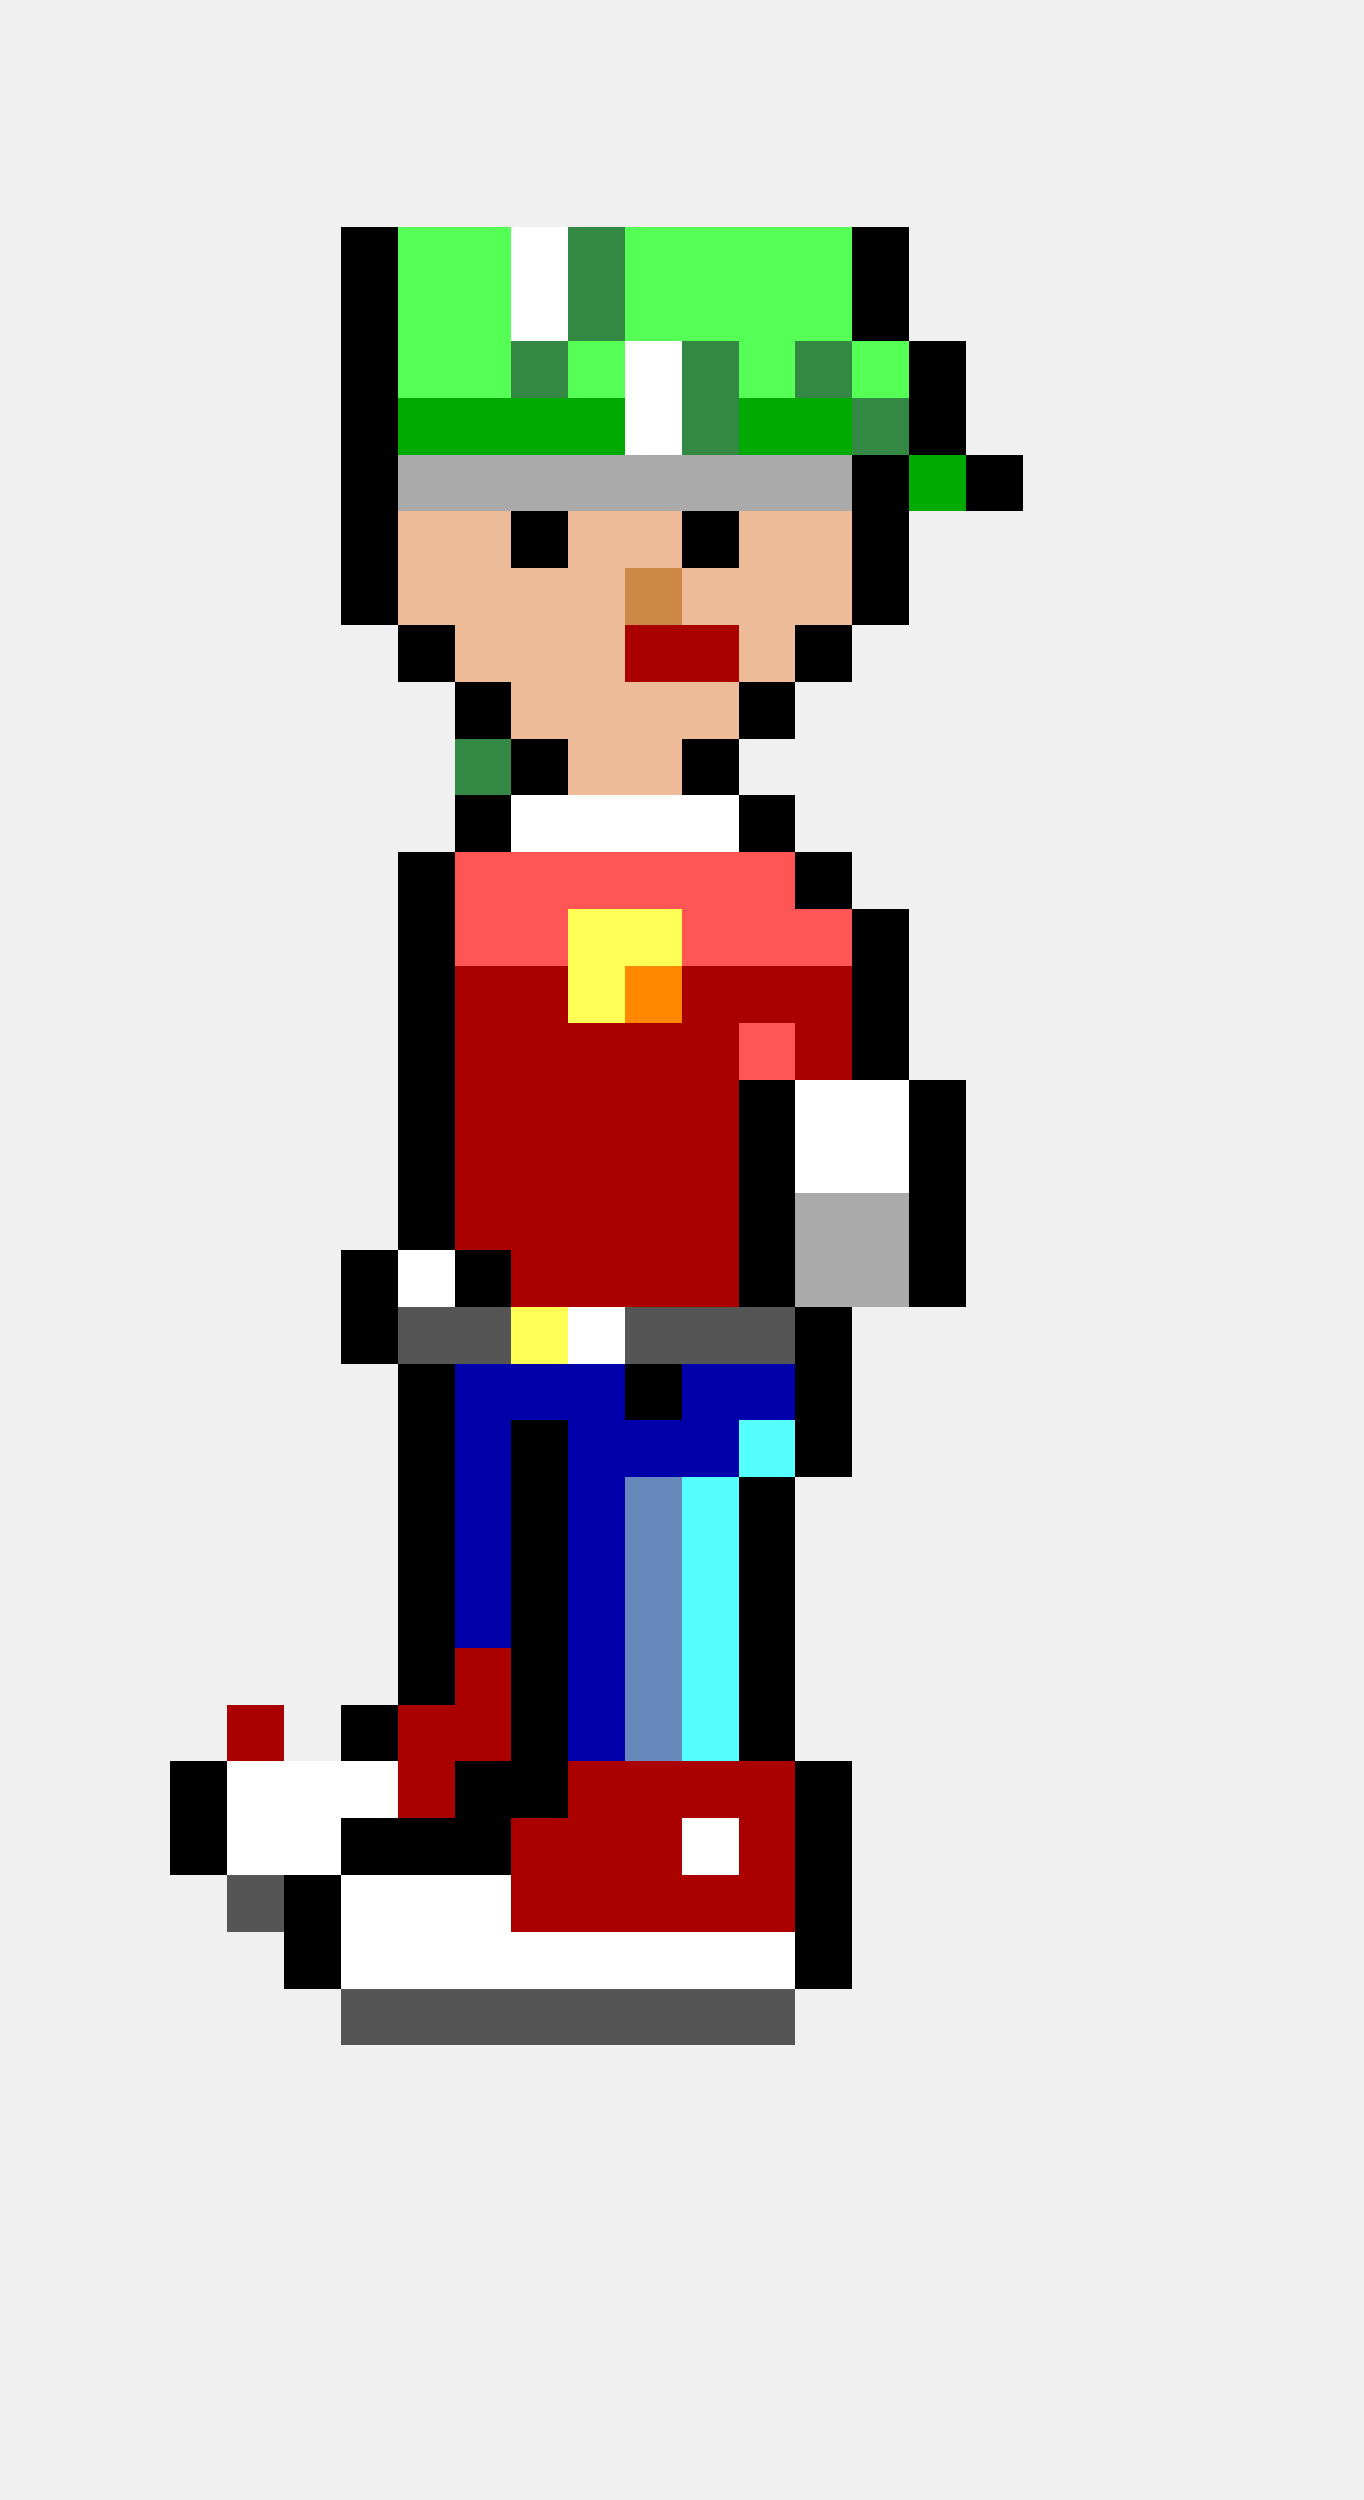
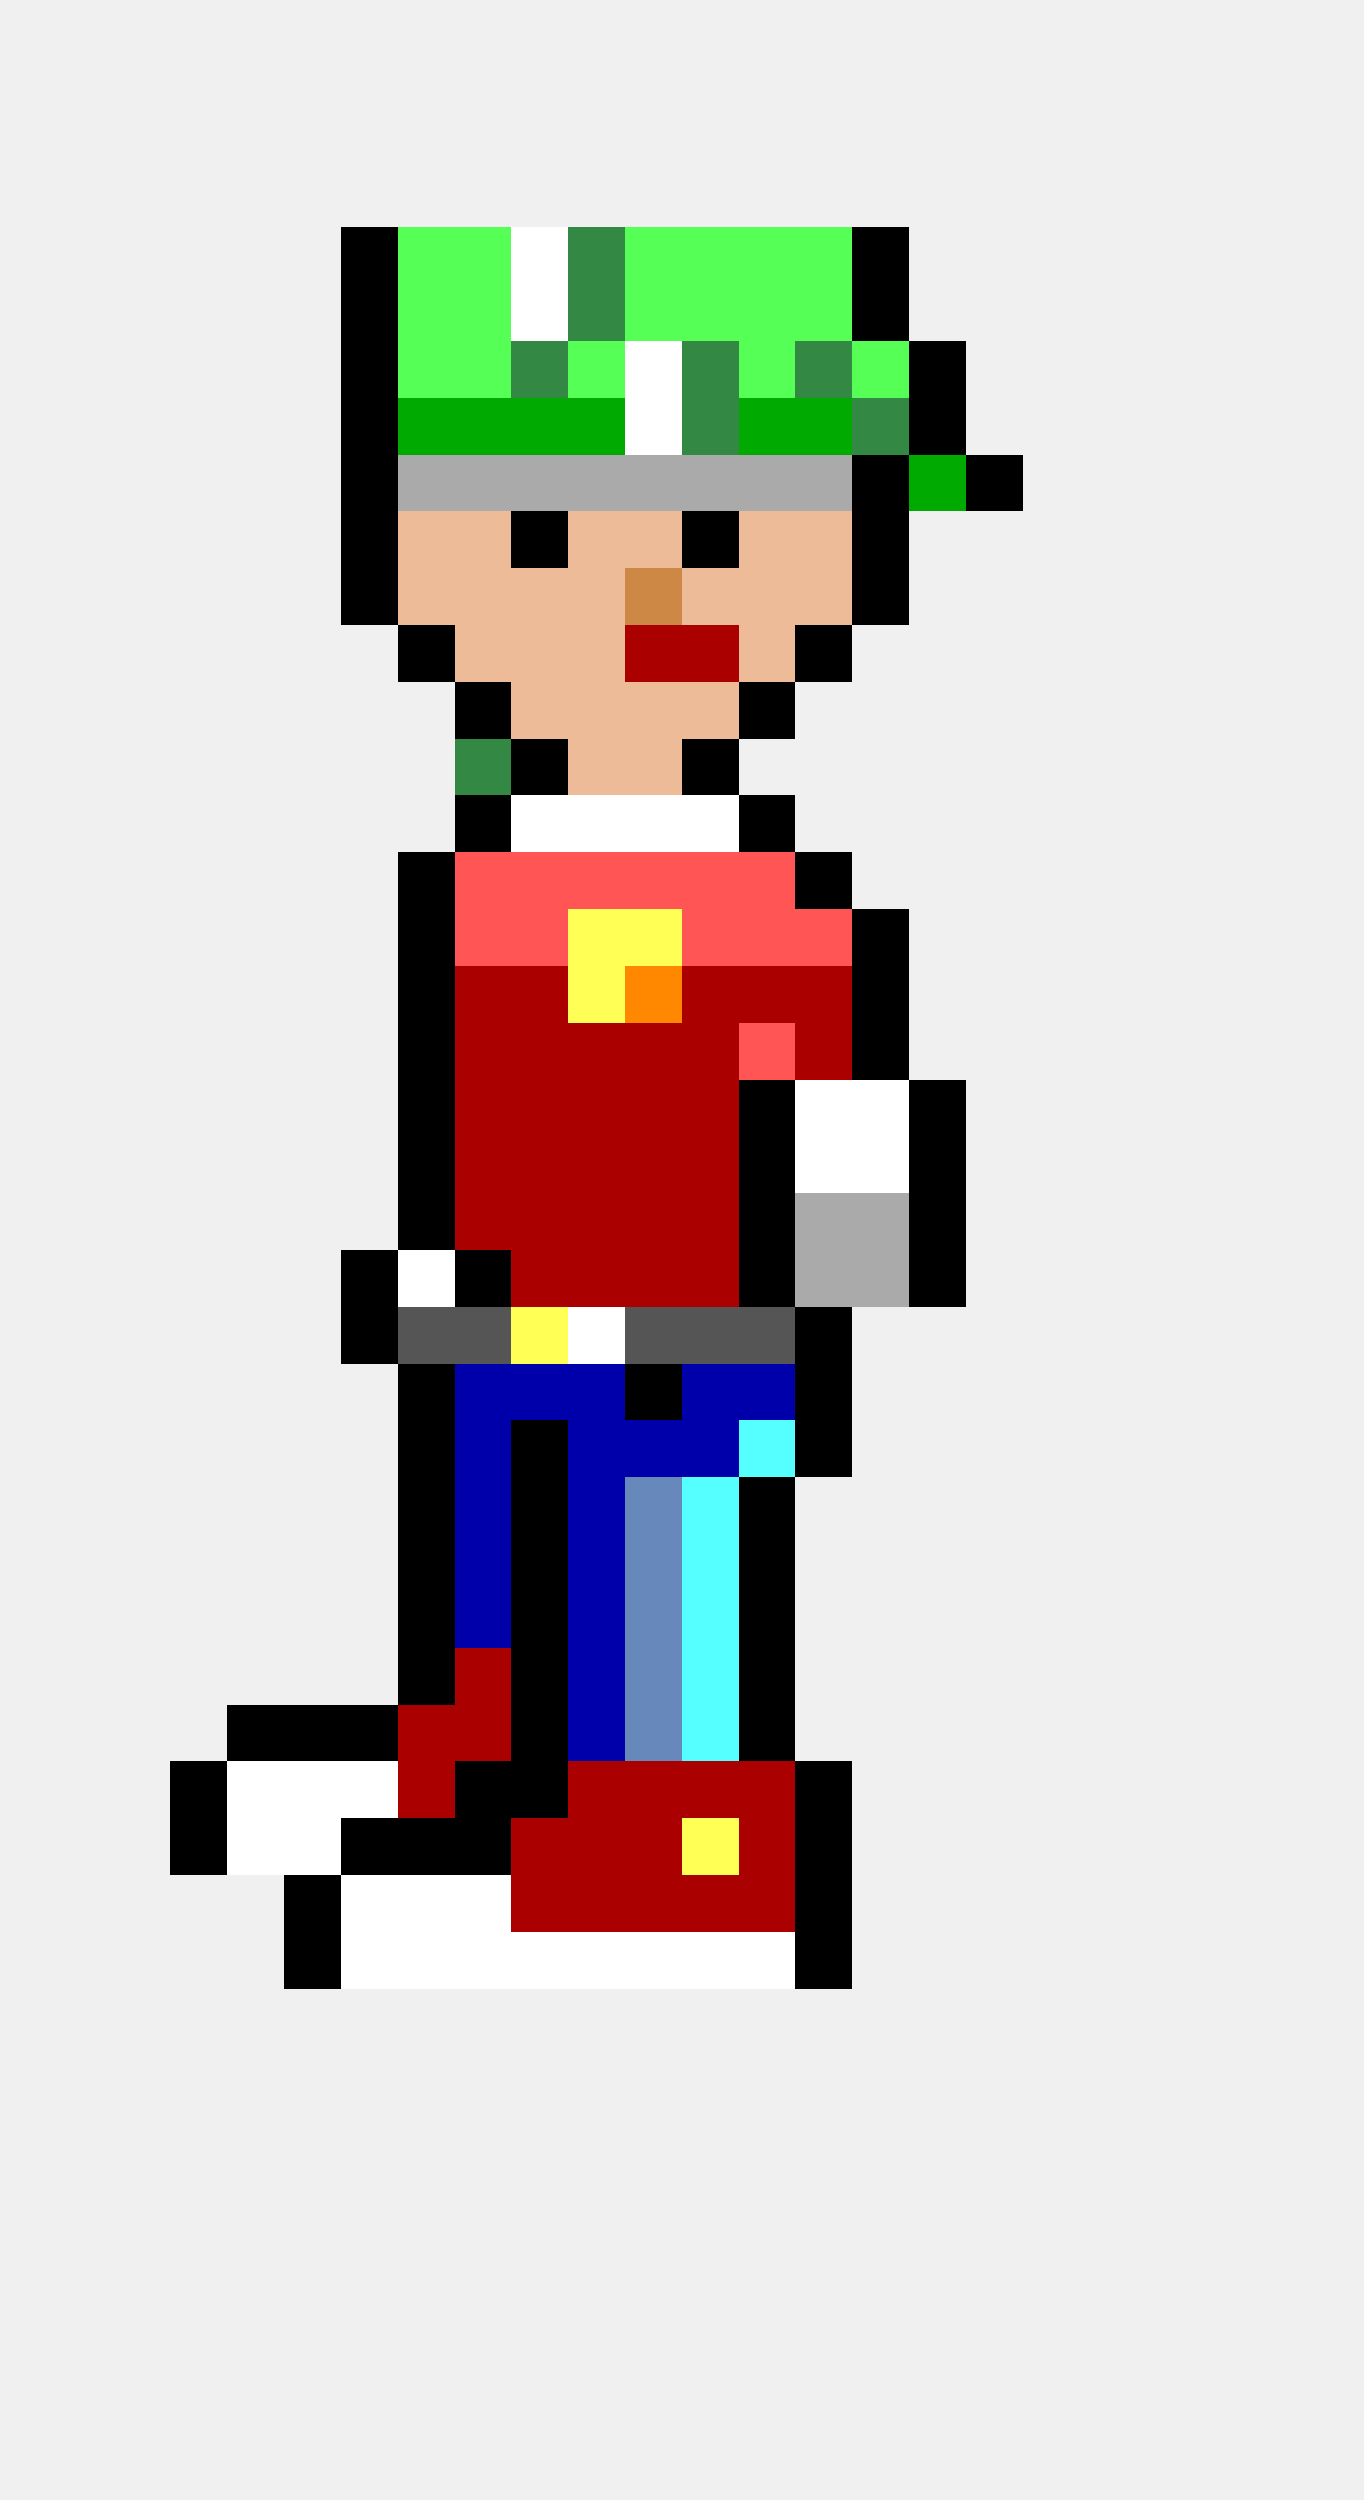
<svg xmlns="http://www.w3.org/2000/svg" width="24" height="44" viewBox="0 0 24 44" shape-rendering="crispEdges">
  <rect x="6" y="4" width="1" height="1" fill="#000000" />
  <rect x="7" y="4" width="1" height="1" fill="#55ff55" />
  <rect x="8" y="4" width="1" height="1" fill="#55ff55" />
  <rect x="9" y="4" width="1" height="1" fill="#ffffff" />
  <rect x="10" y="4" width="1" height="1" fill="#338844" />
  <rect x="11" y="4" width="1" height="1" fill="#55ff55" />
  <rect x="12" y="4" width="1" height="1" fill="#55ff55" />
  <rect x="13" y="4" width="1" height="1" fill="#55ff55" />
  <rect x="14" y="4" width="1" height="1" fill="#55ff55" />
  <rect x="15" y="4" width="1" height="1" fill="#000000" />
  <rect x="6" y="5" width="1" height="1" fill="#000000" />
  <rect x="7" y="5" width="1" height="1" fill="#55ff55" />
  <rect x="8" y="5" width="1" height="1" fill="#55ff55" />
  <rect x="9" y="5" width="1" height="1" fill="#ffffff" />
  <rect x="10" y="5" width="1" height="1" fill="#338844" />
  <rect x="11" y="5" width="1" height="1" fill="#55ff55" />
  <rect x="12" y="5" width="1" height="1" fill="#55ff55" />
  <rect x="13" y="5" width="1" height="1" fill="#55ff55" />
  <rect x="14" y="5" width="1" height="1" fill="#55ff55" />
  <rect x="15" y="5" width="1" height="1" fill="#000000" />
  <rect x="6" y="6" width="1" height="1" fill="#000000" />
  <rect x="7" y="6" width="1" height="1" fill="#55ff55" />
  <rect x="8" y="6" width="1" height="1" fill="#55ff55" />
  <rect x="9" y="6" width="1" height="1" fill="#338844" />
  <rect x="10" y="6" width="1" height="1" fill="#55ff55" />
  <rect x="11" y="6" width="1" height="1" fill="#ffffff" />
  <rect x="12" y="6" width="1" height="1" fill="#338844" />
  <rect x="13" y="6" width="1" height="1" fill="#55ff55" />
  <rect x="14" y="6" width="1" height="1" fill="#338844" />
  <rect x="15" y="6" width="1" height="1" fill="#55ff55" />
  <rect x="16" y="6" width="1" height="1" fill="#000000" />
  <rect x="6" y="7" width="1" height="1" fill="#000000" />
  <rect x="7" y="7" width="1" height="1" fill="#00aa00" />
  <rect x="8" y="7" width="1" height="1" fill="#00aa00" />
  <rect x="9" y="7" width="1" height="1" fill="#00aa00" />
  <rect x="10" y="7" width="1" height="1" fill="#00aa00" />
  <rect x="11" y="7" width="1" height="1" fill="#ffffff" />
  <rect x="12" y="7" width="1" height="1" fill="#338844" />
  <rect x="13" y="7" width="1" height="1" fill="#00aa00" />
  <rect x="14" y="7" width="1" height="1" fill="#00aa00" />
  <rect x="15" y="7" width="1" height="1" fill="#338844" />
  <rect x="16" y="7" width="1" height="1" fill="#000000" />
  <rect x="6" y="8" width="1" height="1" fill="#000000" />
  <rect x="7" y="8" width="1" height="1" fill="#aaaaaa" />
  <rect x="8" y="8" width="1" height="1" fill="#aaaaaa" />
  <rect x="9" y="8" width="1" height="1" fill="#aaaaaa" />
  <rect x="10" y="8" width="1" height="1" fill="#aaaaaa" />
  <rect x="11" y="8" width="1" height="1" fill="#aaaaaa" />
  <rect x="12" y="8" width="1" height="1" fill="#aaaaaa" />
  <rect x="13" y="8" width="1" height="1" fill="#aaaaaa" />
  <rect x="14" y="8" width="1" height="1" fill="#aaaaaa" />
  <rect x="15" y="8" width="1" height="1" fill="#000000" />
  <rect x="16" y="8" width="1" height="1" fill="#00aa00" />
  <rect x="17" y="8" width="1" height="1" fill="#000000" />
  <rect x="6" y="9" width="1" height="1" fill="#000000" />
  <rect x="7" y="9" width="1" height="1" fill="#eebb99" />
  <rect x="8" y="9" width="1" height="1" fill="#eebb99" />
  <rect x="9" y="9" width="1" height="1" fill="#000000" />
  <rect x="10" y="9" width="1" height="1" fill="#eebb99" />
  <rect x="11" y="9" width="1" height="1" fill="#eebb99" />
  <rect x="12" y="9" width="1" height="1" fill="#000000" />
  <rect x="13" y="9" width="1" height="1" fill="#eebb99" />
  <rect x="14" y="9" width="1" height="1" fill="#eebb99" />
  <rect x="15" y="9" width="1" height="1" fill="#000000" />
  <rect x="6" y="10" width="1" height="1" fill="#000000" />
  <rect x="7" y="10" width="1" height="1" fill="#eebb99" />
  <rect x="8" y="10" width="1" height="1" fill="#eebb99" />
  <rect x="9" y="10" width="1" height="1" fill="#eebb99" />
  <rect x="10" y="10" width="1" height="1" fill="#eebb99" />
  <rect x="11" y="10" width="1" height="1" fill="#cc8844" />
  <rect x="12" y="10" width="1" height="1" fill="#eebb99" />
  <rect x="13" y="10" width="1" height="1" fill="#eebb99" />
  <rect x="14" y="10" width="1" height="1" fill="#eebb99" />
  <rect x="15" y="10" width="1" height="1" fill="#000000" />
  <rect x="7" y="11" width="1" height="1" fill="#000000" />
  <rect x="8" y="11" width="1" height="1" fill="#eebb99" />
  <rect x="9" y="11" width="1" height="1" fill="#eebb99" />
  <rect x="10" y="11" width="1" height="1" fill="#eebb99" />
  <rect x="11" y="11" width="1" height="1" fill="#aa0000" />
  <rect x="12" y="11" width="1" height="1" fill="#aa0000" />
  <rect x="13" y="11" width="1" height="1" fill="#eebb99" />
  <rect x="14" y="11" width="1" height="1" fill="#000000" />
  <rect x="8" y="12" width="1" height="1" fill="#000000" />
  <rect x="9" y="12" width="1" height="1" fill="#eebb99" />
  <rect x="10" y="12" width="1" height="1" fill="#eebb99" />
  <rect x="11" y="12" width="1" height="1" fill="#eebb99" />
  <rect x="12" y="12" width="1" height="1" fill="#eebb99" />
  <rect x="13" y="12" width="1" height="1" fill="#000000" />
  <rect x="8" y="13" width="1" height="1" fill="#338844" />
  <rect x="9" y="13" width="1" height="1" fill="#000000" />
  <rect x="10" y="13" width="1" height="1" fill="#eebb99" />
  <rect x="11" y="13" width="1" height="1" fill="#eebb99" />
  <rect x="12" y="13" width="1" height="1" fill="#000000" />
  <rect x="8" y="14" width="1" height="1" fill="#000000" />
  <rect x="9" y="14" width="1" height="1" fill="#ffffff" />
  <rect x="10" y="14" width="1" height="1" fill="#ffffff" />
  <rect x="11" y="14" width="1" height="1" fill="#ffffff" />
  <rect x="12" y="14" width="1" height="1" fill="#ffffff" />
  <rect x="13" y="14" width="1" height="1" fill="#000000" />
  <rect x="7" y="15" width="1" height="1" fill="#000000" />
  <rect x="8" y="15" width="1" height="1" fill="#ff5555" />
  <rect x="9" y="15" width="1" height="1" fill="#ff5555" />
  <rect x="10" y="15" width="1" height="1" fill="#ff5555" />
  <rect x="11" y="15" width="1" height="1" fill="#ff5555" />
  <rect x="12" y="15" width="1" height="1" fill="#ff5555" />
  <rect x="13" y="15" width="1" height="1" fill="#ff5555" />
  <rect x="14" y="15" width="1" height="1" fill="#000000" />
  <rect x="7" y="16" width="1" height="1" fill="#000000" />
  <rect x="8" y="16" width="1" height="1" fill="#ff5555" />
  <rect x="9" y="16" width="1" height="1" fill="#ff5555" />
  <rect x="10" y="16" width="1" height="1" fill="#ffff55" />
  <rect x="11" y="16" width="1" height="1" fill="#ffff55" />
  <rect x="12" y="16" width="1" height="1" fill="#ff5555" />
  <rect x="13" y="16" width="1" height="1" fill="#ff5555" />
  <rect x="14" y="16" width="1" height="1" fill="#ff5555" />
  <rect x="15" y="16" width="1" height="1" fill="#000000" />
  <rect x="7" y="17" width="1" height="1" fill="#000000" />
  <rect x="8" y="17" width="1" height="1" fill="#aa0000" />
  <rect x="9" y="17" width="1" height="1" fill="#aa0000" />
  <rect x="10" y="17" width="1" height="1" fill="#ffff55" />
  <rect x="11" y="17" width="1" height="1" fill="#ff8800" />
  <rect x="12" y="17" width="1" height="1" fill="#aa0000" />
  <rect x="13" y="17" width="1" height="1" fill="#aa0000" />
  <rect x="14" y="17" width="1" height="1" fill="#aa0000" />
  <rect x="15" y="17" width="1" height="1" fill="#000000" />
  <rect x="7" y="18" width="1" height="1" fill="#000000" />
  <rect x="8" y="18" width="1" height="1" fill="#aa0000" />
  <rect x="9" y="18" width="1" height="1" fill="#aa0000" />
  <rect x="10" y="18" width="1" height="1" fill="#aa0000" />
  <rect x="11" y="18" width="1" height="1" fill="#aa0000" />
  <rect x="12" y="18" width="1" height="1" fill="#aa0000" />
  <rect x="13" y="18" width="1" height="1" fill="#ff5555" />
  <rect x="14" y="18" width="1" height="1" fill="#aa0000" />
  <rect x="15" y="18" width="1" height="1" fill="#000000" />
  <rect x="7" y="19" width="1" height="1" fill="#000000" />
  <rect x="8" y="19" width="1" height="1" fill="#aa0000" />
  <rect x="9" y="19" width="1" height="1" fill="#aa0000" />
  <rect x="10" y="19" width="1" height="1" fill="#aa0000" />
  <rect x="11" y="19" width="1" height="1" fill="#aa0000" />
  <rect x="12" y="19" width="1" height="1" fill="#aa0000" />
  <rect x="13" y="19" width="1" height="1" fill="#000000" />
  <rect x="14" y="19" width="1" height="1" fill="#ffffff" />
  <rect x="15" y="19" width="1" height="1" fill="#ffffff" />
  <rect x="16" y="19" width="1" height="1" fill="#000000" />
  <rect x="7" y="20" width="1" height="1" fill="#000000" />
  <rect x="8" y="20" width="1" height="1" fill="#aa0000" />
  <rect x="9" y="20" width="1" height="1" fill="#aa0000" />
  <rect x="10" y="20" width="1" height="1" fill="#aa0000" />
  <rect x="11" y="20" width="1" height="1" fill="#aa0000" />
  <rect x="12" y="20" width="1" height="1" fill="#aa0000" />
  <rect x="13" y="20" width="1" height="1" fill="#000000" />
  <rect x="14" y="20" width="1" height="1" fill="#ffffff" />
  <rect x="15" y="20" width="1" height="1" fill="#ffffff" />
  <rect x="16" y="20" width="1" height="1" fill="#000000" />
  <rect x="7" y="21" width="1" height="1" fill="#000000" />
  <rect x="8" y="21" width="1" height="1" fill="#aa0000" />
  <rect x="9" y="21" width="1" height="1" fill="#aa0000" />
  <rect x="10" y="21" width="1" height="1" fill="#aa0000" />
  <rect x="11" y="21" width="1" height="1" fill="#aa0000" />
  <rect x="12" y="21" width="1" height="1" fill="#aa0000" />
  <rect x="13" y="21" width="1" height="1" fill="#000000" />
  <rect x="14" y="21" width="1" height="1" fill="#aaaaaa" />
  <rect x="15" y="21" width="1" height="1" fill="#aaaaaa" />
  <rect x="16" y="21" width="1" height="1" fill="#000000" />
  <rect x="6" y="22" width="1" height="1" fill="#000000" />
  <rect x="7" y="22" width="1" height="1" fill="#ffffff" />
  <rect x="8" y="22" width="1" height="1" fill="#000000" />
  <rect x="9" y="22" width="1" height="1" fill="#aa0000" />
  <rect x="10" y="22" width="1" height="1" fill="#aa0000" />
  <rect x="11" y="22" width="1" height="1" fill="#aa0000" />
  <rect x="12" y="22" width="1" height="1" fill="#aa0000" />
  <rect x="13" y="22" width="1" height="1" fill="#000000" />
  <rect x="14" y="22" width="1" height="1" fill="#aaaaaa" />
  <rect x="15" y="22" width="1" height="1" fill="#aaaaaa" />
  <rect x="16" y="22" width="1" height="1" fill="#000000" />
  <rect x="6" y="23" width="1" height="1" fill="#000000" />
  <rect x="7" y="23" width="1" height="1" fill="#555555" />
  <rect x="8" y="23" width="1" height="1" fill="#555555" />
  <rect x="9" y="23" width="1" height="1" fill="#ffff55" />
  <rect x="10" y="23" width="1" height="1" fill="#ffffff" />
  <rect x="11" y="23" width="1" height="1" fill="#555555" />
  <rect x="12" y="23" width="1" height="1" fill="#555555" />
  <rect x="13" y="23" width="1" height="1" fill="#555555" />
  <rect x="14" y="23" width="1" height="1" fill="#000000" />
  <rect x="7" y="24" width="1" height="1" fill="#000000" />
  <rect x="8" y="24" width="1" height="1" fill="#0000aa" />
  <rect x="9" y="24" width="1" height="1" fill="#0000aa" />
  <rect x="10" y="24" width="1" height="1" fill="#0000aa" />
  <rect x="11" y="24" width="1" height="1" fill="#000000" />
  <rect x="12" y="24" width="1" height="1" fill="#0000aa" />
  <rect x="13" y="24" width="1" height="1" fill="#0000aa" />
  <rect x="14" y="24" width="1" height="1" fill="#000000" />
  <rect x="7" y="25" width="1" height="1" fill="#000000" />
  <rect x="8" y="25" width="1" height="1" fill="#0000aa" />
  <rect x="9" y="25" width="1" height="1" fill="#000000" />
  <rect x="10" y="25" width="1" height="1" fill="#0000aa" />
  <rect x="11" y="25" width="1" height="1" fill="#0000aa" />
  <rect x="12" y="25" width="1" height="1" fill="#0000aa" />
  <rect x="13" y="25" width="1" height="1" fill="#55ffff" />
  <rect x="14" y="25" width="1" height="1" fill="#000000" />
  <rect x="7" y="26" width="1" height="1" fill="#000000" />
  <rect x="8" y="26" width="1" height="1" fill="#0000aa" />
  <rect x="9" y="26" width="1" height="1" fill="#000000" />
  <rect x="10" y="26" width="1" height="1" fill="#0000aa" />
  <rect x="11" y="26" width="1" height="1" fill="#6688bb" />
  <rect x="12" y="26" width="1" height="1" fill="#55ffff" />
  <rect x="13" y="26" width="1" height="1" fill="#000000" />
  <rect x="7" y="27" width="1" height="1" fill="#000000" />
  <rect x="8" y="27" width="1" height="1" fill="#0000aa" />
  <rect x="9" y="27" width="1" height="1" fill="#000000" />
  <rect x="10" y="27" width="1" height="1" fill="#0000aa" />
  <rect x="11" y="27" width="1" height="1" fill="#6688bb" />
  <rect x="12" y="27" width="1" height="1" fill="#55ffff" />
  <rect x="13" y="27" width="1" height="1" fill="#000000" />
  <rect x="7" y="28" width="1" height="1" fill="#000000" />
  <rect x="8" y="28" width="1" height="1" fill="#0000aa" />
  <rect x="9" y="28" width="1" height="1" fill="#000000" />
  <rect x="10" y="28" width="1" height="1" fill="#0000aa" />
  <rect x="11" y="28" width="1" height="1" fill="#6688bb" />
  <rect x="12" y="28" width="1" height="1" fill="#55ffff" />
  <rect x="13" y="28" width="1" height="1" fill="#000000" />
  <rect x="7" y="29" width="1" height="1" fill="#000000" />
  <rect x="8" y="29" width="1" height="1" fill="#aa0000" />
  <rect x="9" y="29" width="1" height="1" fill="#000000" />
  <rect x="10" y="29" width="1" height="1" fill="#0000aa" />
  <rect x="11" y="29" width="1" height="1" fill="#6688bb" />
  <rect x="12" y="29" width="1" height="1" fill="#55ffff" />
  <rect x="13" y="29" width="1" height="1" fill="#000000" />
-   <rect x="4" y="30" width="1" height="1" fill="#aa0000" />
+   <rect x="4" y="30" width="1" height="1" fill="#000000" />
+   <rect x="5" y="30" width="1" height="1" fill="#000000" />
  <rect x="6" y="30" width="1" height="1" fill="#000000" />
  <rect x="7" y="30" width="1" height="1" fill="#aa0000" />
  <rect x="8" y="30" width="1" height="1" fill="#aa0000" />
  <rect x="9" y="30" width="1" height="1" fill="#000000" />
  <rect x="10" y="30" width="1" height="1" fill="#0000aa" />
  <rect x="11" y="30" width="1" height="1" fill="#6688bb" />
  <rect x="12" y="30" width="1" height="1" fill="#55ffff" />
  <rect x="13" y="30" width="1" height="1" fill="#000000" />
  <rect x="3" y="31" width="1" height="1" fill="#000000" />
  <rect x="4" y="31" width="1" height="1" fill="#ffffff" />
  <rect x="5" y="31" width="1" height="1" fill="#ffffff" />
  <rect x="6" y="31" width="1" height="1" fill="#ffffff" />
  <rect x="7" y="31" width="1" height="1" fill="#aa0000" />
  <rect x="8" y="31" width="1" height="1" fill="#000000" />
  <rect x="9" y="31" width="1" height="1" fill="#000000" />
  <rect x="10" y="31" width="1" height="1" fill="#aa0000" />
  <rect x="11" y="31" width="1" height="1" fill="#aa0000" />
  <rect x="12" y="31" width="1" height="1" fill="#aa0000" />
  <rect x="13" y="31" width="1" height="1" fill="#aa0000" />
  <rect x="14" y="31" width="1" height="1" fill="#000000" />
  <rect x="3" y="32" width="1" height="1" fill="#000000" />
  <rect x="4" y="32" width="1" height="1" fill="#ffffff" />
  <rect x="5" y="32" width="1" height="1" fill="#ffffff" />
  <rect x="6" y="32" width="1" height="1" fill="#000000" />
  <rect x="7" y="32" width="1" height="1" fill="#000000" />
  <rect x="8" y="32" width="1" height="1" fill="#000000" />
  <rect x="9" y="32" width="1" height="1" fill="#aa0000" />
  <rect x="10" y="32" width="1" height="1" fill="#aa0000" />
  <rect x="11" y="32" width="1" height="1" fill="#aa0000" />
-   <rect x="12" y="32" width="1" height="1" fill="#ffffff" />
+   <rect x="12" y="32" width="1" height="1" fill="#ffff55" />
  <rect x="13" y="32" width="1" height="1" fill="#aa0000" />
  <rect x="14" y="32" width="1" height="1" fill="#000000" />
-   <rect x="4" y="33" width="1" height="1" fill="#555555" />
  <rect x="5" y="33" width="1" height="1" fill="#000000" />
  <rect x="6" y="33" width="1" height="1" fill="#ffffff" />
  <rect x="7" y="33" width="1" height="1" fill="#ffffff" />
  <rect x="8" y="33" width="1" height="1" fill="#ffffff" />
  <rect x="9" y="33" width="1" height="1" fill="#aa0000" />
  <rect x="10" y="33" width="1" height="1" fill="#aa0000" />
  <rect x="11" y="33" width="1" height="1" fill="#aa0000" />
  <rect x="12" y="33" width="1" height="1" fill="#aa0000" />
  <rect x="13" y="33" width="1" height="1" fill="#aa0000" />
  <rect x="14" y="33" width="1" height="1" fill="#000000" />
  <rect x="5" y="34" width="1" height="1" fill="#000000" />
  <rect x="6" y="34" width="1" height="1" fill="#ffffff" />
  <rect x="7" y="34" width="1" height="1" fill="#ffffff" />
  <rect x="8" y="34" width="1" height="1" fill="#ffffff" />
  <rect x="9" y="34" width="1" height="1" fill="#ffffff" />
  <rect x="10" y="34" width="1" height="1" fill="#ffffff" />
  <rect x="11" y="34" width="1" height="1" fill="#ffffff" />
  <rect x="12" y="34" width="1" height="1" fill="#ffffff" />
  <rect x="13" y="34" width="1" height="1" fill="#ffffff" />
  <rect x="14" y="34" width="1" height="1" fill="#000000" />
-   <rect x="6" y="35" width="1" height="1" fill="#555555" />
-   <rect x="7" y="35" width="1" height="1" fill="#555555" />
-   <rect x="8" y="35" width="1" height="1" fill="#555555" />
-   <rect x="9" y="35" width="1" height="1" fill="#555555" />
-   <rect x="10" y="35" width="1" height="1" fill="#555555" />
-   <rect x="11" y="35" width="1" height="1" fill="#555555" />
-   <rect x="12" y="35" width="1" height="1" fill="#555555" />
-   <rect x="13" y="35" width="1" height="1" fill="#555555" />
</svg>
